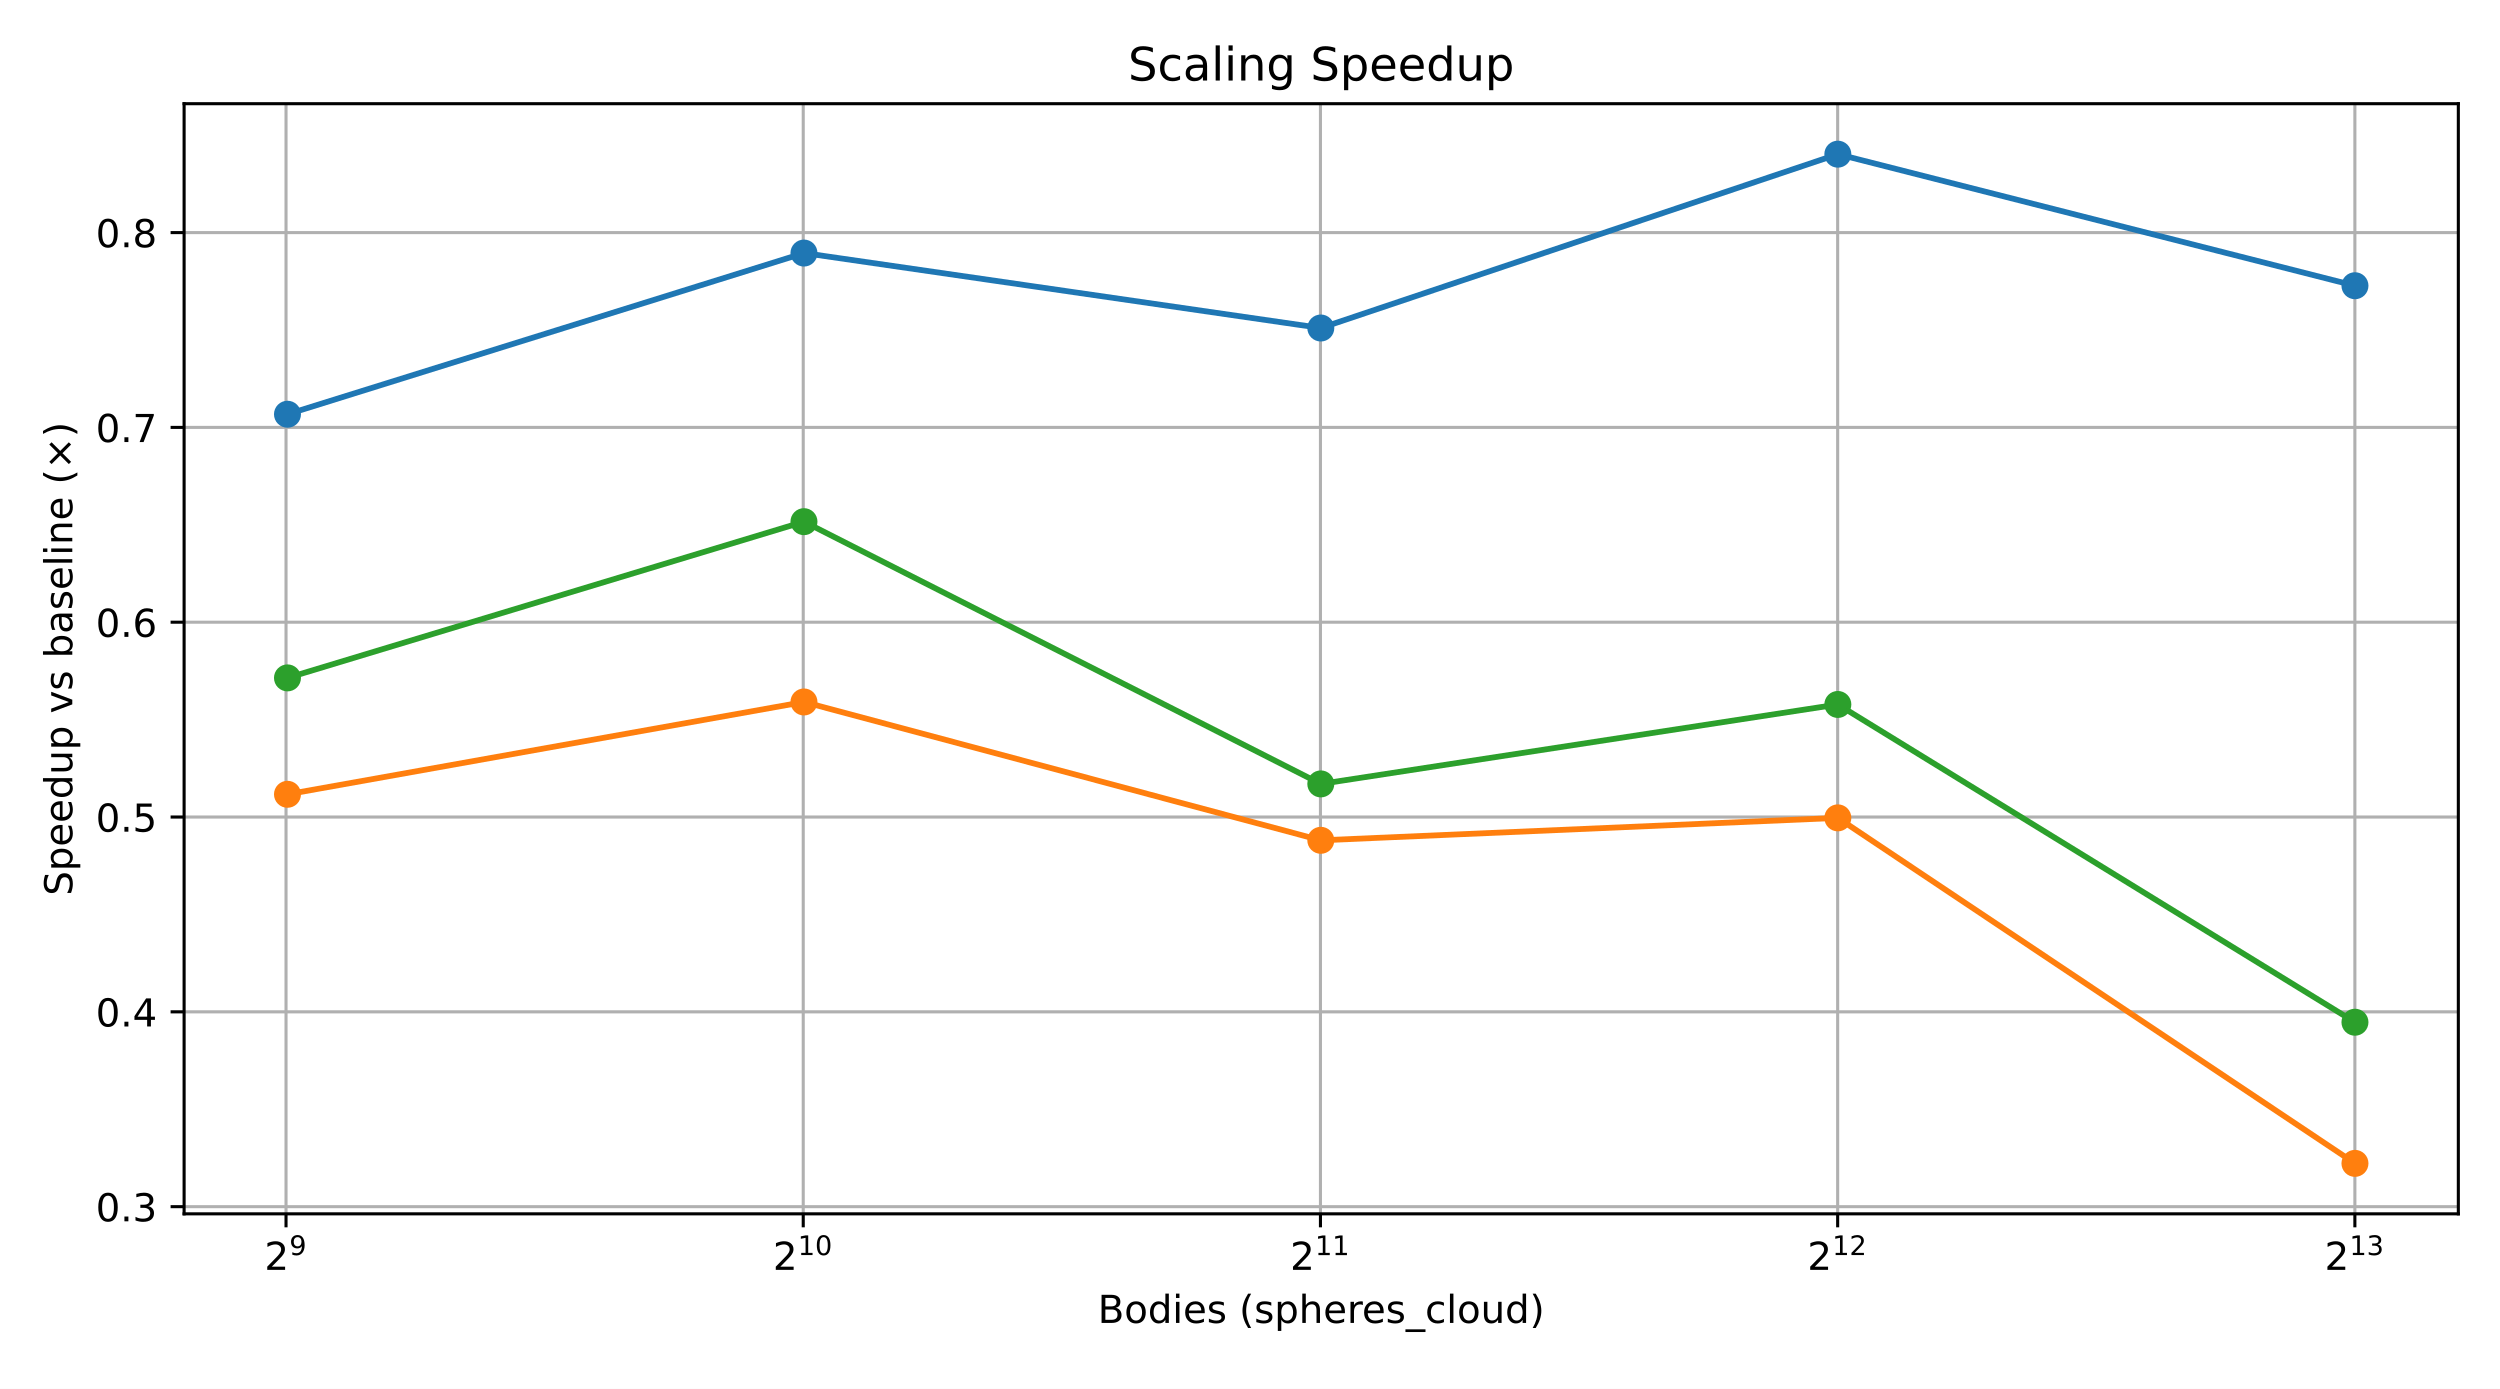
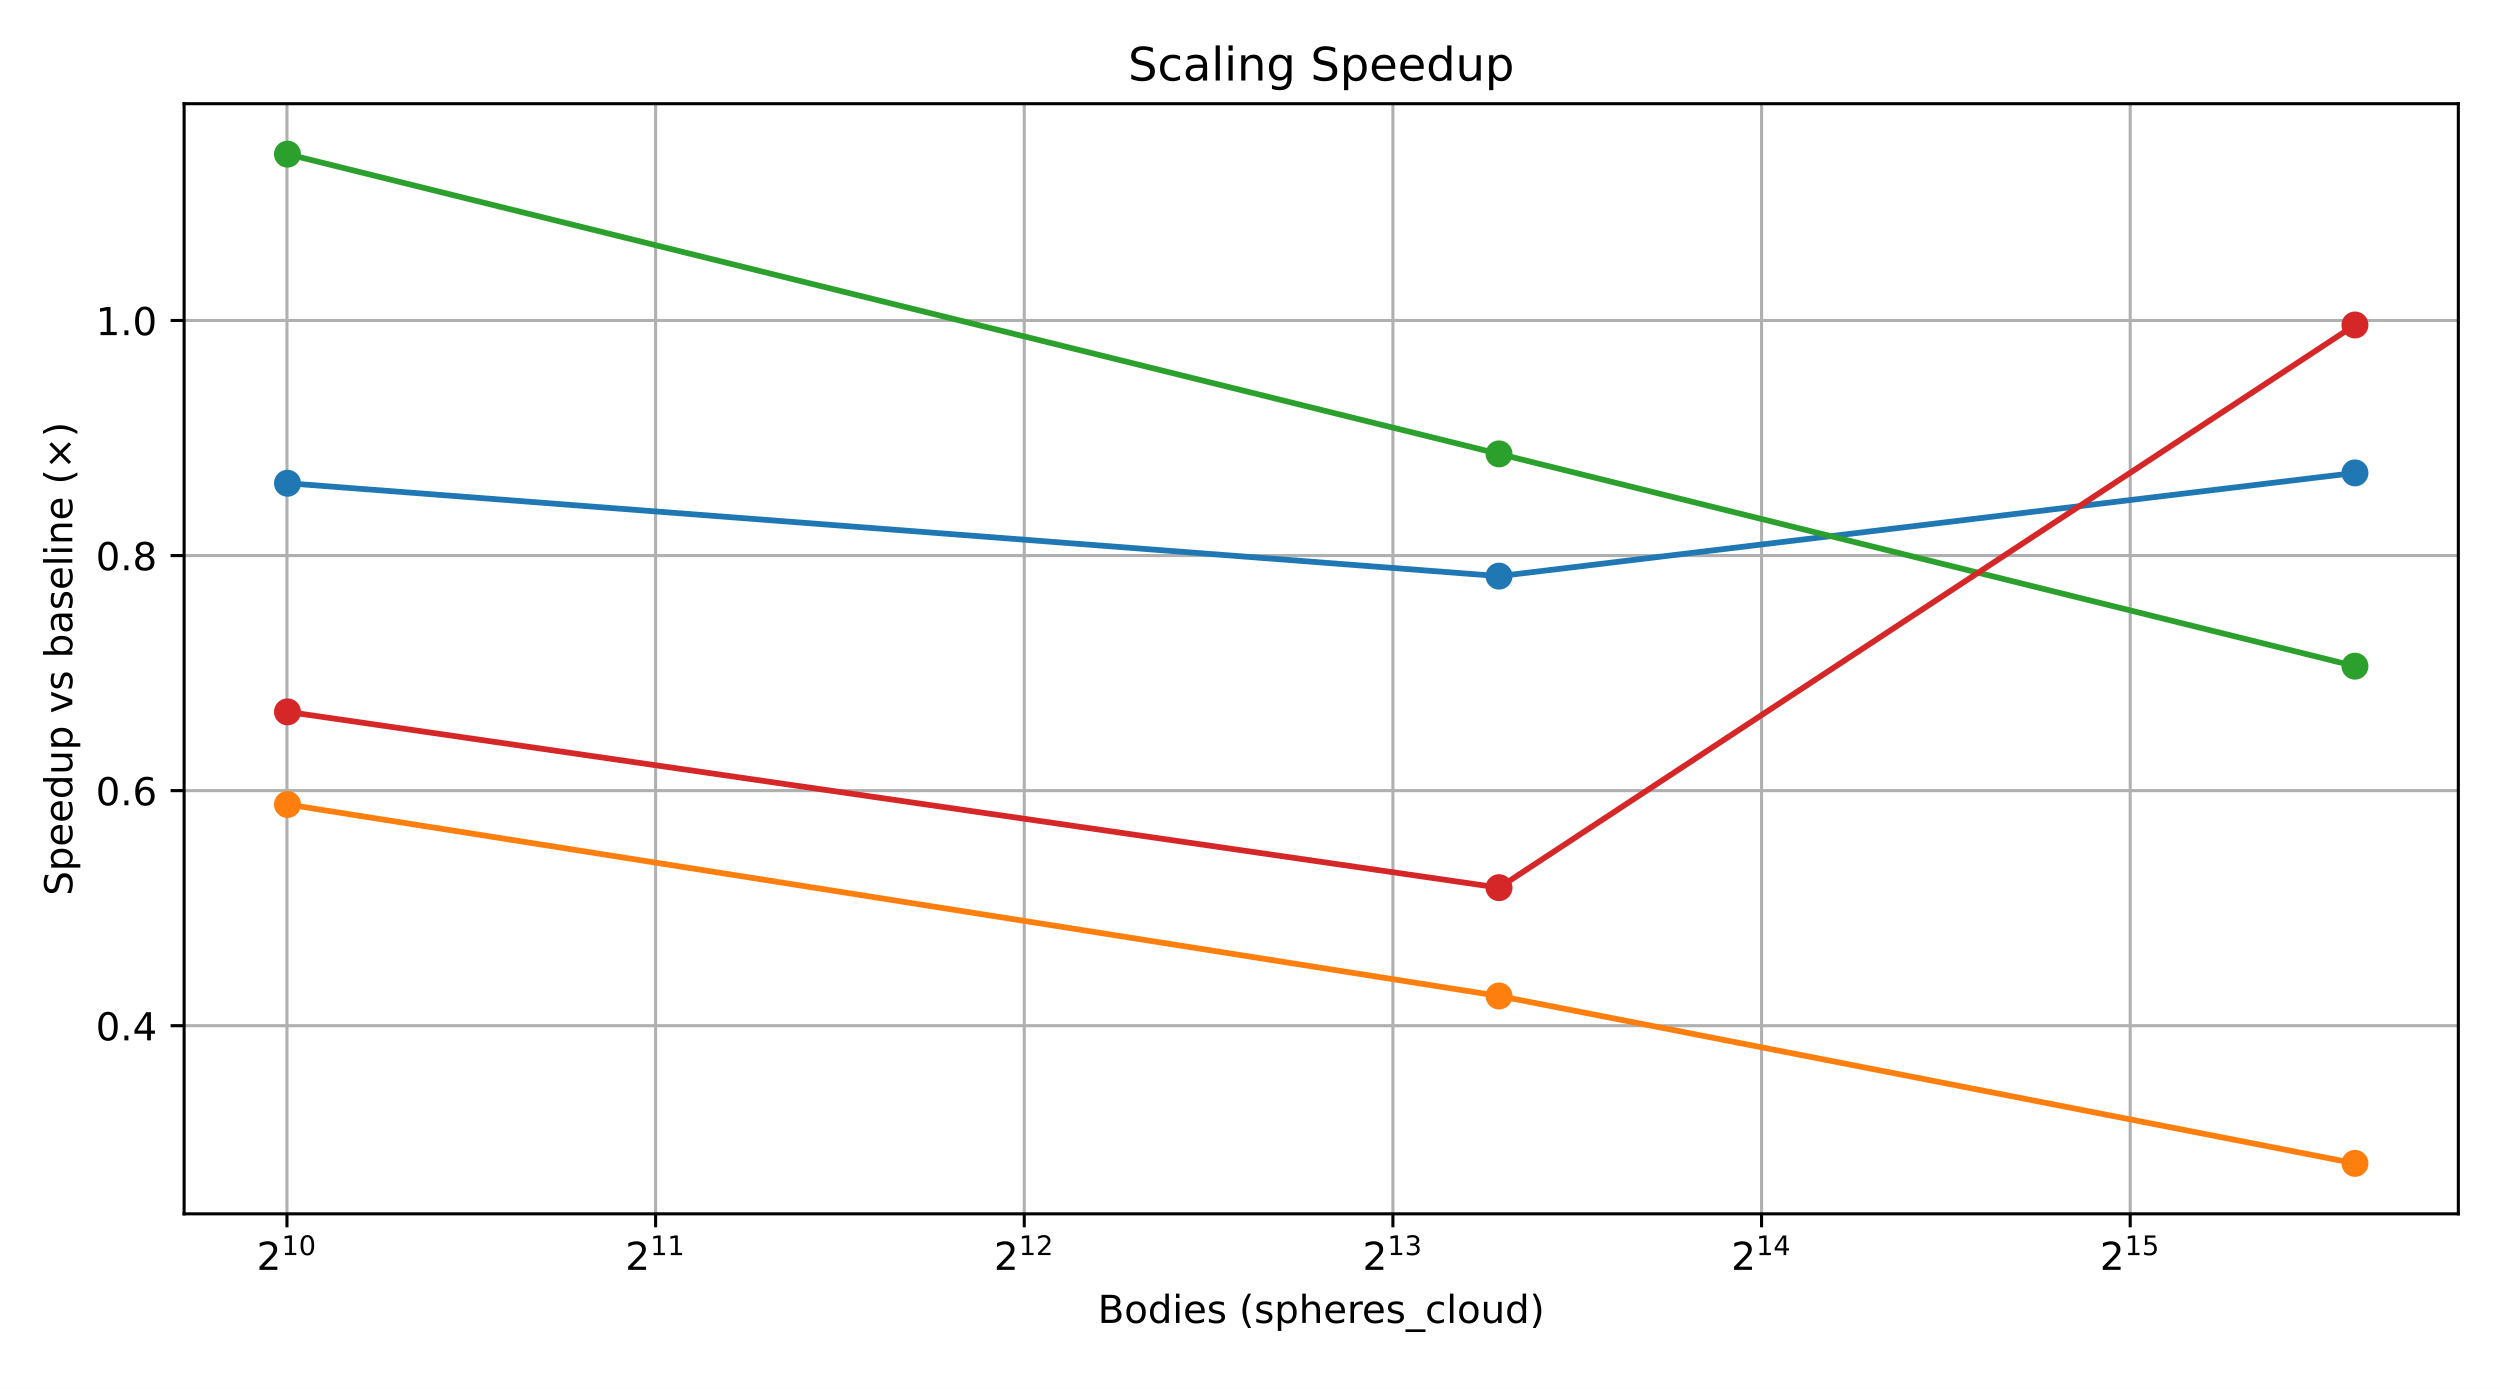
<svg xmlns="http://www.w3.org/2000/svg" xmlns:xlink="http://www.w3.org/1999/xlink" width="648pt" height="360pt" viewBox="0 0 648 360" version="1.1">
  <defs>
    <style type="text/css">*{stroke-linejoin: round; stroke-linecap: butt}</style>
  </defs>
  <g id="figure_1">
    <g id="patch_1">
      <path d="M 0 360  L 648 360  L 648 0  L 0 0  z " style="fill: #ffffff" />
    </g>
    <g id="axes_1">
      <g id="patch_2">
        <path d="M 47.72 314.627  L 637.2 314.627  L 637.2 26.88  L 47.72 26.88  z " style="fill: #ffffff" />
      </g>
      <g id="matplotlib.axis_1">
        <g id="xtick_1">
          <g id="line2d_1">
-             <path d="M 74.137 314.627  L 74.137 26.88  " clip-path="url(#p494b2b662e)" style="fill: none; stroke: #b0b0b0; stroke-width: 0.8; stroke-linecap: square" />
+             <path d="M 74.38 314.627  L 74.38 26.88  " clip-path="url(#p26c4238d8c)" style="fill: none; stroke: #b0b0b0; stroke-width: 0.8; stroke-linecap: square" />
          </g>
          <g id="line2d_2">
            <defs>
-               <path id="m5acc8b5cba" d="M 0 0  L 0 3.5  " style="stroke: #000000; stroke-width: 0.8" />
+               <path id="mf3ae78ab92" d="M 0 0  L 0 3.5  " style="stroke: #000000; stroke-width: 0.8" />
            </defs>
            <g>
-               <use xlink:href="#m5acc8b5cba" x="74.137" y="314.627" style="stroke: #000000; stroke-width: 0.8" />
+               <use xlink:href="#mf3ae78ab92" x="74.38" y="314.627" style="stroke: #000000; stroke-width: 0.8" />
            </g>
          </g>
          <g id="text_1">
-             <g transform="translate(68.53716 329.2252) scale(0.1 -0.1)">
+             <g transform="translate(66.52999 329.2252) scale(0.1 -0.1)">
              <defs>
                <path id="DejaVuSans-32" d="M 1228 531  L 3431 531  L 3431 0  L 469 0  L 469 531  Q 828 903 1448 1529  Q 2069 2156 2228 2338  Q 2531 2678 2651 2914  Q 2772 3150 2772 3378  Q 2772 3750 2511 3984  Q 2250 4219 1831 4219  Q 1534 4219 1204 4116  Q 875 4013 500 3803  L 500 4441  Q 881 4594 1212 4672  Q 1544 4750 1819 4750  Q 2544 4750 2975 4387  Q 3406 4025 3406 3419  Q 3406 3131 3298 2873  Q 3191 2616 2906 2266  Q 2828 2175 2409 1742  Q 1991 1309 1228 531  z " transform="scale(0.015625)" />
-                 <path id="DejaVuSans-39" d="M 703 97  L 703 672  Q 941 559 1184 500  Q 1428 441 1663 441  Q 2288 441 2617 861  Q 2947 1281 2994 2138  Q 2813 1869 2534 1725  Q 2256 1581 1919 1581  Q 1219 1581 811 2004  Q 403 2428 403 3163  Q 403 3881 828 4315  Q 1253 4750 1959 4750  Q 2769 4750 3195 4129  Q 3622 3509 3622 2328  Q 3622 1225 3098 567  Q 2575 -91 1691 -91  Q 1453 -91 1209 -44  Q 966 3 703 97  z M 1959 2075  Q 2384 2075 2632 2365  Q 2881 2656 2881 3163  Q 2881 3666 2632 3958  Q 2384 4250 1959 4250  Q 1534 4250 1286 3958  Q 1038 3666 1038 3163  Q 1038 2656 1286 2365  Q 1534 2075 1959 2075  z " transform="scale(0.015625)" />
-               </defs>
-               <use xlink:href="#DejaVuSans-32" transform="translate(0 0.765625)" />
-               <use xlink:href="#DejaVuSans-39" transform="translate(64.58008 39.04688) scale(0.7)" />
-             </g>
-           </g>
-         </g>
-         <g id="xtick_2">
-           <g id="line2d_3">
-             <path d="M 208.198 314.627  L 208.198 26.88  " clip-path="url(#p494b2b662e)" style="fill: none; stroke: #b0b0b0; stroke-width: 0.8; stroke-linecap: square" />
-           </g>
-           <g id="line2d_4">
-             <g>
-               <use xlink:href="#m5acc8b5cba" x="208.198" y="314.627" style="stroke: #000000; stroke-width: 0.8" />
-             </g>
-           </g>
-           <g id="text_2">
-             <g transform="translate(200.3483 329.2252) scale(0.1 -0.1)">
-               <defs>
                <path id="DejaVuSans-31" d="M 794 531  L 1825 531  L 1825 4091  L 703 3866  L 703 4441  L 1819 4666  L 2450 4666  L 2450 531  L 3481 531  L 3481 0  L 794 0  L 794 531  z " transform="scale(0.015625)" />
                <path id="DejaVuSans-30" d="M 2034 4250  Q 1547 4250 1301 3770  Q 1056 3291 1056 2328  Q 1056 1369 1301 889  Q 1547 409 2034 409  Q 2525 409 2770 889  Q 3016 1369 3016 2328  Q 3016 3291 2770 3770  Q 2525 4250 2034 4250  z M 2034 4750  Q 2819 4750 3233 4129  Q 3647 3509 3647 2328  Q 3647 1150 3233 529  Q 2819 -91 2034 -91  Q 1250 -91 836 529  Q 422 1150 422 2328  Q 422 3509 836 4129  Q 1250 4750 2034 4750  z " transform="scale(0.015625)" />
              </defs>
              <use xlink:href="#DejaVuSans-32" transform="translate(0 0.765625)" />
              <use xlink:href="#DejaVuSans-31" transform="translate(64.58008 39.04688) scale(0.7)" />
              <use xlink:href="#DejaVuSans-30" transform="translate(109.1162 39.04688) scale(0.7)" />
            </g>
          </g>
        </g>
-         <g id="xtick_3">
-           <g id="line2d_5">
-             <path d="M 342.26 314.627  L 342.26 26.88  " clip-path="url(#p494b2b662e)" style="fill: none; stroke: #b0b0b0; stroke-width: 0.8; stroke-linecap: square" />
-           </g>
-           <g id="line2d_6">
-             <g>
-               <use xlink:href="#m5acc8b5cba" x="342.26" y="314.627" style="stroke: #000000; stroke-width: 0.8" />
-             </g>
-           </g>
-           <g id="text_3">
-             <g transform="translate(334.4095 329.2252) scale(0.1 -0.1)">
+         <g id="xtick_2">
+           <g id="line2d_3">
+             <path d="M 169.934 314.627  L 169.934 26.88  " clip-path="url(#p26c4238d8c)" style="fill: none; stroke: #b0b0b0; stroke-width: 0.8; stroke-linecap: square" />
+           </g>
+           <g id="line2d_4">
+             <g>
+               <use xlink:href="#mf3ae78ab92" x="169.934" y="314.627" style="stroke: #000000; stroke-width: 0.8" />
+             </g>
+           </g>
+           <g id="text_2">
+             <g transform="translate(162.0838 329.2252) scale(0.1 -0.1)">
              <use xlink:href="#DejaVuSans-32" transform="translate(0 0.684375)" />
              <use xlink:href="#DejaVuSans-31" transform="translate(64.58008 38.96563) scale(0.7)" />
              <use xlink:href="#DejaVuSans-31" transform="translate(109.1162 38.96563) scale(0.7)" />
            </g>
          </g>
        </g>
-         <g id="xtick_4">
-           <g id="line2d_7">
-             <path d="M 476.321 314.627  L 476.321 26.88  " clip-path="url(#p494b2b662e)" style="fill: none; stroke: #b0b0b0; stroke-width: 0.8; stroke-linecap: square" />
-           </g>
-           <g id="line2d_8">
-             <g>
-               <use xlink:href="#m5acc8b5cba" x="476.321" y="314.627" style="stroke: #000000; stroke-width: 0.8" />
-             </g>
-           </g>
-           <g id="text_4">
-             <g transform="translate(468.4707 329.2252) scale(0.1 -0.1)">
+         <g id="xtick_3">
+           <g id="line2d_5">
+             <path d="M 265.488 314.627  L 265.488 26.88  " clip-path="url(#p26c4238d8c)" style="fill: none; stroke: #b0b0b0; stroke-width: 0.8; stroke-linecap: square" />
+           </g>
+           <g id="line2d_6">
+             <g>
+               <use xlink:href="#mf3ae78ab92" x="265.488" y="314.627" style="stroke: #000000; stroke-width: 0.8" />
+             </g>
+           </g>
+           <g id="text_3">
+             <g transform="translate(257.6377 329.2252) scale(0.1 -0.1)">
              <use xlink:href="#DejaVuSans-32" transform="translate(0 0.765625)" />
              <use xlink:href="#DejaVuSans-31" transform="translate(64.58008 39.04688) scale(0.7)" />
              <use xlink:href="#DejaVuSans-32" transform="translate(109.1162 39.04688) scale(0.7)" />
            </g>
          </g>
        </g>
-         <g id="xtick_5">
-           <g id="line2d_9">
-             <path d="M 610.382 314.627  L 610.382 26.88  " clip-path="url(#p494b2b662e)" style="fill: none; stroke: #b0b0b0; stroke-width: 0.8; stroke-linecap: square" />
-           </g>
-           <g id="line2d_10">
-             <g>
-               <use xlink:href="#m5acc8b5cba" x="610.382" y="314.627" style="stroke: #000000; stroke-width: 0.8" />
-             </g>
-           </g>
-           <g id="text_5">
-             <g transform="translate(602.5318 329.2252) scale(0.1 -0.1)">
+         <g id="xtick_4">
+           <g id="line2d_7">
+             <path d="M 361.042 314.627  L 361.042 26.88  " clip-path="url(#p26c4238d8c)" style="fill: none; stroke: #b0b0b0; stroke-width: 0.8; stroke-linecap: square" />
+           </g>
+           <g id="line2d_8">
+             <g>
+               <use xlink:href="#mf3ae78ab92" x="361.042" y="314.627" style="stroke: #000000; stroke-width: 0.8" />
+             </g>
+           </g>
+           <g id="text_4">
+             <g transform="translate(353.1915 329.2252) scale(0.1 -0.1)">
              <defs>
                <path id="DejaVuSans-33" d="M 2597 2516  Q 3050 2419 3304 2112  Q 3559 1806 3559 1356  Q 3559 666 3084 287  Q 2609 -91 1734 -91  Q 1441 -91 1130 -33  Q 819 25 488 141  L 488 750  Q 750 597 1062 519  Q 1375 441 1716 441  Q 2309 441 2620 675  Q 2931 909 2931 1356  Q 2931 1769 2642 2001  Q 2353 2234 1838 2234  L 1294 2234  L 1294 2753  L 1863 2753  Q 2328 2753 2575 2939  Q 2822 3125 2822 3475  Q 2822 3834 2567 4026  Q 2313 4219 1838 4219  Q 1578 4219 1281 4162  Q 984 4106 628 3988  L 628 4550  Q 988 4650 1302 4700  Q 1616 4750 1894 4750  Q 2613 4750 3031 4423  Q 3450 4097 3450 3541  Q 3450 3153 3228 2886  Q 3006 2619 2597 2516  z " transform="scale(0.015625)" />
              </defs>
              <use xlink:href="#DejaVuSans-32" transform="translate(0 0.765625)" />
              <use xlink:href="#DejaVuSans-31" transform="translate(64.58008 39.04688) scale(0.7)" />
              <use xlink:href="#DejaVuSans-33" transform="translate(109.1162 39.04688) scale(0.7)" />
            </g>
          </g>
        </g>
-         <g id="text_6">
+         <g id="xtick_5">
+           <g id="line2d_9">
+             <path d="M 456.595 314.627  L 456.595 26.88  " clip-path="url(#p26c4238d8c)" style="fill: none; stroke: #b0b0b0; stroke-width: 0.8; stroke-linecap: square" />
+           </g>
+           <g id="line2d_10">
+             <g>
+               <use xlink:href="#mf3ae78ab92" x="456.595" y="314.627" style="stroke: #000000; stroke-width: 0.8" />
+             </g>
+           </g>
+           <g id="text_5">
+             <g transform="translate(448.7454 329.2252) scale(0.1 -0.1)">
+               <defs>
+                 <path id="DejaVuSans-34" d="M 2419 4116  L 825 1625  L 2419 1625  L 2419 4116  z M 2253 4666  L 3047 4666  L 3047 1625  L 3713 1625  L 3713 1100  L 3047 1100  L 3047 0  L 2419 0  L 2419 1100  L 313 1100  L 313 1709  L 2253 4666  z " transform="scale(0.015625)" />
+               </defs>
+               <use xlink:href="#DejaVuSans-32" transform="translate(0 0.684375)" />
+               <use xlink:href="#DejaVuSans-31" transform="translate(64.58008 38.96563) scale(0.7)" />
+               <use xlink:href="#DejaVuSans-34" transform="translate(109.1162 38.96563) scale(0.7)" />
+             </g>
+           </g>
+         </g>
+         <g id="xtick_6">
+           <g id="line2d_11">
+             <path d="M 552.149 314.627  L 552.149 26.88  " clip-path="url(#p26c4238d8c)" style="fill: none; stroke: #b0b0b0; stroke-width: 0.8; stroke-linecap: square" />
+           </g>
+           <g id="line2d_12">
+             <g>
+               <use xlink:href="#mf3ae78ab92" x="552.149" y="314.627" style="stroke: #000000; stroke-width: 0.8" />
+             </g>
+           </g>
+           <g id="text_6">
+             <g transform="translate(544.2992 329.2252) scale(0.1 -0.1)">
+               <defs>
+                 <path id="DejaVuSans-35" d="M 691 4666  L 3169 4666  L 3169 4134  L 1269 4134  L 1269 2991  Q 1406 3038 1543 3061  Q 1681 3084 1819 3084  Q 2600 3084 3056 2656  Q 3513 2228 3513 1497  Q 3513 744 3044 326  Q 2575 -91 1722 -91  Q 1428 -91 1123 -41  Q 819 9 494 109  L 494 744  Q 775 591 1075 516  Q 1375 441 1709 441  Q 2250 441 2565 725  Q 2881 1009 2881 1497  Q 2881 1984 2565 2268  Q 2250 2553 1709 2553  Q 1456 2553 1204 2497  Q 953 2441 691 2322  L 691 4666  z " transform="scale(0.015625)" />
+               </defs>
+               <use xlink:href="#DejaVuSans-32" transform="translate(0 0.684375)" />
+               <use xlink:href="#DejaVuSans-31" transform="translate(64.58008 38.96563) scale(0.7)" />
+               <use xlink:href="#DejaVuSans-35" transform="translate(109.1162 38.96563) scale(0.7)" />
+             </g>
+           </g>
+         </g>
+         <g id="text_7">
          <g transform="translate(284.5459 342.9033) scale(0.1 -0.1)">
            <defs>
              <path id="DejaVuSans-42" d="M 1259 2228  L 1259 519  L 2272 519  Q 2781 519 3026 730  Q 3272 941 3272 1375  Q 3272 1813 3026 2020  Q 2781 2228 2272 2228  L 1259 2228  z M 1259 4147  L 1259 2741  L 2194 2741  Q 2656 2741 2882 2914  Q 3109 3088 3109 3444  Q 3109 3797 2882 3972  Q 2656 4147 2194 4147  L 1259 4147  z M 628 4666  L 2241 4666  Q 2963 4666 3353 4366  Q 3744 4066 3744 3513  Q 3744 3084 3544 2831  Q 3344 2578 2956 2516  Q 3422 2416 3680 2098  Q 3938 1781 3938 1306  Q 3938 681 3513 340  Q 3088 0 2303 0  L 628 0  L 628 4666  z " transform="scale(0.015625)" />
              <path id="DejaVuSans-6f" d="M 1959 3097  Q 1497 3097 1228 2736  Q 959 2375 959 1747  Q 959 1119 1226 758  Q 1494 397 1959 397  Q 2419 397 2687 759  Q 2956 1122 2956 1747  Q 2956 2369 2687 2733  Q 2419 3097 1959 3097  z M 1959 3584  Q 2709 3584 3137 3096  Q 3566 2609 3566 1747  Q 3566 888 3137 398  Q 2709 -91 1959 -91  Q 1206 -91 779 398  Q 353 888 353 1747  Q 353 2609 779 3096  Q 1206 3584 1959 3584  z " transform="scale(0.015625)" />
              <path id="DejaVuSans-64" d="M 2906 2969  L 2906 4863  L 3481 4863  L 3481 0  L 2906 0  L 2906 525  Q 2725 213 2448 61  Q 2172 -91 1784 -91  Q 1150 -91 751 415  Q 353 922 353 1747  Q 353 2572 751 3078  Q 1150 3584 1784 3584  Q 2172 3584 2448 3432  Q 2725 3281 2906 2969  z M 947 1747  Q 947 1113 1208 752  Q 1469 391 1925 391  Q 2381 391 2643 752  Q 2906 1113 2906 1747  Q 2906 2381 2643 2742  Q 2381 3103 1925 3103  Q 1469 3103 1208 2742  Q 947 2381 947 1747  z " transform="scale(0.015625)" />
              <path id="DejaVuSans-69" d="M 603 3500  L 1178 3500  L 1178 0  L 603 0  L 603 3500  z M 603 4863  L 1178 4863  L 1178 4134  L 603 4134  L 603 4863  z " transform="scale(0.015625)" />
              <path id="DejaVuSans-65" d="M 3597 1894  L 3597 1613  L 953 1613  Q 991 1019 1311 708  Q 1631 397 2203 397  Q 2534 397 2845 478  Q 3156 559 3463 722  L 3463 178  Q 3153 47 2828 -22  Q 2503 -91 2169 -91  Q 1331 -91 842 396  Q 353 884 353 1716  Q 353 2575 817 3079  Q 1281 3584 2069 3584  Q 2775 3584 3186 3129  Q 3597 2675 3597 1894  z M 3022 2063  Q 3016 2534 2758 2815  Q 2500 3097 2075 3097  Q 1594 3097 1305 2825  Q 1016 2553 972 2059  L 3022 2063  z " transform="scale(0.015625)" />
              <path id="DejaVuSans-73" d="M 2834 3397  L 2834 2853  Q 2591 2978 2328 3040  Q 2066 3103 1784 3103  Q 1356 3103 1142 2972  Q 928 2841 928 2578  Q 928 2378 1081 2264  Q 1234 2150 1697 2047  L 1894 2003  Q 2506 1872 2764 1633  Q 3022 1394 3022 966  Q 3022 478 2636 193  Q 2250 -91 1575 -91  Q 1294 -91 989 -36  Q 684 19 347 128  L 347 722  Q 666 556 975 473  Q 1284 391 1588 391  Q 1994 391 2212 530  Q 2431 669 2431 922  Q 2431 1156 2273 1281  Q 2116 1406 1581 1522  L 1381 1569  Q 847 1681 609 1914  Q 372 2147 372 2553  Q 372 3047 722 3315  Q 1072 3584 1716 3584  Q 2034 3584 2315 3537  Q 2597 3491 2834 3397  z " transform="scale(0.015625)" />
              <path id="DejaVuSans-20" transform="scale(0.015625)" />
              <path id="DejaVuSans-28" d="M 1984 4856  Q 1566 4138 1362 3434  Q 1159 2731 1159 2009  Q 1159 1288 1364 580  Q 1569 -128 1984 -844  L 1484 -844  Q 1016 -109 783 600  Q 550 1309 550 2009  Q 550 2706 781 3412  Q 1013 4119 1484 4856  L 1984 4856  z " transform="scale(0.015625)" />
              <path id="DejaVuSans-70" d="M 1159 525  L 1159 -1331  L 581 -1331  L 581 3500  L 1159 3500  L 1159 2969  Q 1341 3281 1617 3432  Q 1894 3584 2278 3584  Q 2916 3584 3314 3078  Q 3713 2572 3713 1747  Q 3713 922 3314 415  Q 2916 -91 2278 -91  Q 1894 -91 1617 61  Q 1341 213 1159 525  z M 3116 1747  Q 3116 2381 2855 2742  Q 2594 3103 2138 3103  Q 1681 3103 1420 2742  Q 1159 2381 1159 1747  Q 1159 1113 1420 752  Q 1681 391 2138 391  Q 2594 391 2855 752  Q 3116 1113 3116 1747  z " transform="scale(0.015625)" />
              <path id="DejaVuSans-68" d="M 3513 2113  L 3513 0  L 2938 0  L 2938 2094  Q 2938 2591 2744 2837  Q 2550 3084 2163 3084  Q 1697 3084 1428 2787  Q 1159 2491 1159 1978  L 1159 0  L 581 0  L 581 4863  L 1159 4863  L 1159 2956  Q 1366 3272 1645 3428  Q 1925 3584 2291 3584  Q 2894 3584 3203 3211  Q 3513 2838 3513 2113  z " transform="scale(0.015625)" />
              <path id="DejaVuSans-72" d="M 2631 2963  Q 2534 3019 2420 3045  Q 2306 3072 2169 3072  Q 1681 3072 1420 2755  Q 1159 2438 1159 1844  L 1159 0  L 581 0  L 581 3500  L 1159 3500  L 1159 2956  Q 1341 3275 1631 3429  Q 1922 3584 2338 3584  Q 2397 3584 2469 3576  Q 2541 3569 2628 3553  L 2631 2963  z " transform="scale(0.015625)" />
              <path id="DejaVuSans-5f" d="M 3263 -1063  L 3263 -1509  L -63 -1509  L -63 -1063  L 3263 -1063  z " transform="scale(0.015625)" />
              <path id="DejaVuSans-63" d="M 3122 3366  L 3122 2828  Q 2878 2963 2633 3030  Q 2388 3097 2138 3097  Q 1578 3097 1268 2742  Q 959 2388 959 1747  Q 959 1106 1268 751  Q 1578 397 2138 397  Q 2388 397 2633 464  Q 2878 531 3122 666  L 3122 134  Q 2881 22 2623 -34  Q 2366 -91 2075 -91  Q 1284 -91 818 406  Q 353 903 353 1747  Q 353 2603 823 3093  Q 1294 3584 2113 3584  Q 2378 3584 2631 3529  Q 2884 3475 3122 3366  z " transform="scale(0.015625)" />
              <path id="DejaVuSans-6c" d="M 603 4863  L 1178 4863  L 1178 0  L 603 0  L 603 4863  z " transform="scale(0.015625)" />
              <path id="DejaVuSans-75" d="M 544 1381  L 544 3500  L 1119 3500  L 1119 1403  Q 1119 906 1312 657  Q 1506 409 1894 409  Q 2359 409 2629 706  Q 2900 1003 2900 1516  L 2900 3500  L 3475 3500  L 3475 0  L 2900 0  L 2900 538  Q 2691 219 2414 64  Q 2138 -91 1772 -91  Q 1169 -91 856 284  Q 544 659 544 1381  z M 1991 3584  L 1991 3584  z " transform="scale(0.015625)" />
              <path id="DejaVuSans-29" d="M 513 4856  L 1013 4856  Q 1481 4119 1714 3412  Q 1947 2706 1947 2009  Q 1947 1309 1714 600  Q 1481 -109 1013 -844  L 513 -844  Q 928 -128 1133 580  Q 1338 1288 1338 2009  Q 1338 2731 1133 3434  Q 928 4138 513 4856  z " transform="scale(0.015625)" />
            </defs>
            <use xlink:href="#DejaVuSans-42" />
            <use xlink:href="#DejaVuSans-6f" transform="translate(68.60352 0)" />
            <use xlink:href="#DejaVuSans-64" transform="translate(129.7852 0)" />
            <use xlink:href="#DejaVuSans-69" transform="translate(193.2617 0)" />
            <use xlink:href="#DejaVuSans-65" transform="translate(221.0449 0)" />
            <use xlink:href="#DejaVuSans-73" transform="translate(282.5684 0)" />
            <use xlink:href="#DejaVuSans-20" transform="translate(334.668 0)" />
            <use xlink:href="#DejaVuSans-28" transform="translate(366.4551 0)" />
            <use xlink:href="#DejaVuSans-73" transform="translate(405.4688 0)" />
            <use xlink:href="#DejaVuSans-70" transform="translate(457.5684 0)" />
            <use xlink:href="#DejaVuSans-68" transform="translate(521.0449 0)" />
            <use xlink:href="#DejaVuSans-65" transform="translate(584.4238 0)" />
            <use xlink:href="#DejaVuSans-72" transform="translate(645.9473 0)" />
            <use xlink:href="#DejaVuSans-65" transform="translate(684.8105 0)" />
            <use xlink:href="#DejaVuSans-73" transform="translate(746.334 0)" />
            <use xlink:href="#DejaVuSans-5f" transform="translate(798.4336 0)" />
            <use xlink:href="#DejaVuSans-63" transform="translate(848.4336 0)" />
            <use xlink:href="#DejaVuSans-6c" transform="translate(903.4141 0)" />
            <use xlink:href="#DejaVuSans-6f" transform="translate(931.1973 0)" />
            <use xlink:href="#DejaVuSans-75" transform="translate(992.3789 0)" />
            <use xlink:href="#DejaVuSans-64" transform="translate(1055.758 0)" />
            <use xlink:href="#DejaVuSans-29" transform="translate(1119.234 0)" />
          </g>
        </g>
      </g>
      <g id="matplotlib.axis_2">
        <g id="ytick_1">
-           <g id="line2d_11">
-             <path d="M 47.72 312.765  L 637.2 312.765  " clip-path="url(#p494b2b662e)" style="fill: none; stroke: #b0b0b0; stroke-width: 0.8; stroke-linecap: square" />
-           </g>
-           <g id="line2d_12">
+           <g id="line2d_13">
+             <path d="M 47.72 265.859  L 637.2 265.859  " clip-path="url(#p26c4238d8c)" style="fill: none; stroke: #b0b0b0; stroke-width: 0.8; stroke-linecap: square" />
+           </g>
+           <g id="line2d_14">
            <defs>
-               <path id="m4879f13bc9" d="M 0 0  L -3.5 0  " style="stroke: #000000; stroke-width: 0.8" />
+               <path id="ma9468ee73e" d="M 0 0  L -3.5 0  " style="stroke: #000000; stroke-width: 0.8" />
            </defs>
            <g>
-               <use xlink:href="#m4879f13bc9" x="47.72" y="312.765" style="stroke: #000000; stroke-width: 0.8" />
-             </g>
-           </g>
-           <g id="text_7">
-             <g transform="translate(24.81687 316.564) scale(0.1 -0.1)">
+               <use xlink:href="#ma9468ee73e" x="47.72" y="265.859" style="stroke: #000000; stroke-width: 0.8" />
+             </g>
+           </g>
+           <g id="text_8">
+             <g transform="translate(24.81687 269.6582) scale(0.1 -0.1)">
              <defs>
                <path id="DejaVuSans-2e" d="M 684 794  L 1344 794  L 1344 0  L 684 0  L 684 794  z " transform="scale(0.015625)" />
-               </defs>
-               <use xlink:href="#DejaVuSans-30" />
-               <use xlink:href="#DejaVuSans-2e" transform="translate(63.62305 0)" />
-               <use xlink:href="#DejaVuSans-33" transform="translate(95.41016 0)" />
-             </g>
-           </g>
-         </g>
-         <g id="ytick_2">
-           <g id="line2d_13">
-             <path d="M 47.72 262.269  L 637.2 262.269  " clip-path="url(#p494b2b662e)" style="fill: none; stroke: #b0b0b0; stroke-width: 0.8; stroke-linecap: square" />
-           </g>
-           <g id="line2d_14">
-             <g>
-               <use xlink:href="#m4879f13bc9" x="47.72" y="262.269" style="stroke: #000000; stroke-width: 0.8" />
-             </g>
-           </g>
-           <g id="text_8">
-             <g transform="translate(24.81687 266.0679) scale(0.1 -0.1)">
-               <defs>
-                 <path id="DejaVuSans-34" d="M 2419 4116  L 825 1625  L 2419 1625  L 2419 4116  z M 2253 4666  L 3047 4666  L 3047 1625  L 3713 1625  L 3713 1100  L 3047 1100  L 3047 0  L 2419 0  L 2419 1100  L 313 1100  L 313 1709  L 2253 4666  z " transform="scale(0.015625)" />
              </defs>
              <use xlink:href="#DejaVuSans-30" />
              <use xlink:href="#DejaVuSans-2e" transform="translate(63.62305 0)" />
              <use xlink:href="#DejaVuSans-34" transform="translate(95.41016 0)" />
            </g>
          </g>
        </g>
-         <g id="ytick_3">
+         <g id="ytick_2">
          <g id="line2d_15">
-             <path d="M 47.72 211.773  L 637.2 211.773  " clip-path="url(#p494b2b662e)" style="fill: none; stroke: #b0b0b0; stroke-width: 0.8; stroke-linecap: square" />
+             <path d="M 47.72 204.93  L 637.2 204.93  " clip-path="url(#p26c4238d8c)" style="fill: none; stroke: #b0b0b0; stroke-width: 0.8; stroke-linecap: square" />
          </g>
          <g id="line2d_16">
            <g>
-               <use xlink:href="#m4879f13bc9" x="47.72" y="211.773" style="stroke: #000000; stroke-width: 0.8" />
+               <use xlink:href="#ma9468ee73e" x="47.72" y="204.93" style="stroke: #000000; stroke-width: 0.8" />
            </g>
          </g>
          <g id="text_9">
-             <g transform="translate(24.81687 215.5718) scale(0.1 -0.1)">
-               <defs>
-                 <path id="DejaVuSans-35" d="M 691 4666  L 3169 4666  L 3169 4134  L 1269 4134  L 1269 2991  Q 1406 3038 1543 3061  Q 1681 3084 1819 3084  Q 2600 3084 3056 2656  Q 3513 2228 3513 1497  Q 3513 744 3044 326  Q 2575 -91 1722 -91  Q 1428 -91 1123 -41  Q 819 9 494 109  L 494 744  Q 775 591 1075 516  Q 1375 441 1709 441  Q 2250 441 2565 725  Q 2881 1009 2881 1497  Q 2881 1984 2565 2268  Q 2250 2553 1709 2553  Q 1456 2553 1204 2497  Q 953 2441 691 2322  L 691 4666  z " transform="scale(0.015625)" />
-               </defs>
-               <use xlink:href="#DejaVuSans-30" />
-               <use xlink:href="#DejaVuSans-2e" transform="translate(63.62305 0)" />
-               <use xlink:href="#DejaVuSans-35" transform="translate(95.41016 0)" />
-             </g>
-           </g>
-         </g>
-         <g id="ytick_4">
-           <g id="line2d_17">
-             <path d="M 47.72 161.276  L 637.2 161.276  " clip-path="url(#p494b2b662e)" style="fill: none; stroke: #b0b0b0; stroke-width: 0.8; stroke-linecap: square" />
-           </g>
-           <g id="line2d_18">
-             <g>
-               <use xlink:href="#m4879f13bc9" x="47.72" y="161.276" style="stroke: #000000; stroke-width: 0.8" />
-             </g>
-           </g>
-           <g id="text_10">
-             <g transform="translate(24.81687 165.0757) scale(0.1 -0.1)">
+             <g transform="translate(24.81687 208.729) scale(0.1 -0.1)">
              <defs>
                <path id="DejaVuSans-36" d="M 2113 2584  Q 1688 2584 1439 2293  Q 1191 2003 1191 1497  Q 1191 994 1439 701  Q 1688 409 2113 409  Q 2538 409 2786 701  Q 3034 994 3034 1497  Q 3034 2003 2786 2293  Q 2538 2584 2113 2584  z M 3366 4563  L 3366 3988  Q 3128 4100 2886 4159  Q 2644 4219 2406 4219  Q 1781 4219 1451 3797  Q 1122 3375 1075 2522  Q 1259 2794 1537 2939  Q 1816 3084 2150 3084  Q 2853 3084 3261 2657  Q 3669 2231 3669 1497  Q 3669 778 3244 343  Q 2819 -91 2113 -91  Q 1303 -91 875 529  Q 447 1150 447 2328  Q 447 3434 972 4092  Q 1497 4750 2381 4750  Q 2619 4750 2861 4703  Q 3103 4656 3366 4563  z " transform="scale(0.015625)" />
              </defs>
              <use xlink:href="#DejaVuSans-30" />
              <use xlink:href="#DejaVuSans-2e" transform="translate(63.62305 0)" />
              <use xlink:href="#DejaVuSans-36" transform="translate(95.41016 0)" />
            </g>
          </g>
        </g>
-         <g id="ytick_5">
-           <g id="line2d_19">
-             <path d="M 47.72 110.78  L 637.2 110.78  " clip-path="url(#p494b2b662e)" style="fill: none; stroke: #b0b0b0; stroke-width: 0.8; stroke-linecap: square" />
-           </g>
-           <g id="line2d_20">
-             <g>
-               <use xlink:href="#m4879f13bc9" x="47.72" y="110.78" style="stroke: #000000; stroke-width: 0.8" />
-             </g>
-           </g>
-           <g id="text_11">
-             <g transform="translate(24.81687 114.5796) scale(0.1 -0.1)">
-               <defs>
-                 <path id="DejaVuSans-37" d="M 525 4666  L 3525 4666  L 3525 4397  L 1831 0  L 1172 0  L 2766 4134  L 525 4134  L 525 4666  z " transform="scale(0.015625)" />
-               </defs>
-               <use xlink:href="#DejaVuSans-30" />
-               <use xlink:href="#DejaVuSans-2e" transform="translate(63.62305 0)" />
-               <use xlink:href="#DejaVuSans-37" transform="translate(95.41016 0)" />
-             </g>
-           </g>
-         </g>
-         <g id="ytick_6">
-           <g id="line2d_21">
-             <path d="M 47.72 60.284  L 637.2 60.284  " clip-path="url(#p494b2b662e)" style="fill: none; stroke: #b0b0b0; stroke-width: 0.8; stroke-linecap: square" />
-           </g>
-           <g id="line2d_22">
-             <g>
-               <use xlink:href="#m4879f13bc9" x="47.72" y="60.284" style="stroke: #000000; stroke-width: 0.8" />
-             </g>
-           </g>
-           <g id="text_12">
-             <g transform="translate(24.81687 64.08347) scale(0.1 -0.1)">
+         <g id="ytick_3">
+           <g id="line2d_17">
+             <path d="M 47.72 144.001  L 637.2 144.001  " clip-path="url(#p26c4238d8c)" style="fill: none; stroke: #b0b0b0; stroke-width: 0.8; stroke-linecap: square" />
+           </g>
+           <g id="line2d_18">
+             <g>
+               <use xlink:href="#ma9468ee73e" x="47.72" y="144.001" style="stroke: #000000; stroke-width: 0.8" />
+             </g>
+           </g>
+           <g id="text_10">
+             <g transform="translate(24.81687 147.7998) scale(0.1 -0.1)">
              <defs>
                <path id="DejaVuSans-38" d="M 2034 2216  Q 1584 2216 1326 1975  Q 1069 1734 1069 1313  Q 1069 891 1326 650  Q 1584 409 2034 409  Q 2484 409 2743 651  Q 3003 894 3003 1313  Q 3003 1734 2745 1975  Q 2488 2216 2034 2216  z M 1403 2484  Q 997 2584 770 2862  Q 544 3141 544 3541  Q 544 4100 942 4425  Q 1341 4750 2034 4750  Q 2731 4750 3128 4425  Q 3525 4100 3525 3541  Q 3525 3141 3298 2862  Q 3072 2584 2669 2484  Q 3125 2378 3379 2068  Q 3634 1759 3634 1313  Q 3634 634 3220 271  Q 2806 -91 2034 -91  Q 1263 -91 848 271  Q 434 634 434 1313  Q 434 1759 690 2068  Q 947 2378 1403 2484  z M 1172 3481  Q 1172 3119 1398 2916  Q 1625 2713 2034 2713  Q 2441 2713 2670 2916  Q 2900 3119 2900 3481  Q 2900 3844 2670 4047  Q 2441 4250 2034 4250  Q 1625 4250 1398 4047  Q 1172 3844 1172 3481  z " transform="scale(0.015625)" />
              </defs>
              <use xlink:href="#DejaVuSans-30" />
              <use xlink:href="#DejaVuSans-2e" transform="translate(63.62305 0)" />
              <use xlink:href="#DejaVuSans-38" transform="translate(95.41016 0)" />
            </g>
          </g>
        </g>
-         <g id="text_13">
+         <g id="ytick_4">
+           <g id="line2d_19">
+             <path d="M 47.72 83.071  L 637.2 83.071  " clip-path="url(#p26c4238d8c)" style="fill: none; stroke: #b0b0b0; stroke-width: 0.8; stroke-linecap: square" />
+           </g>
+           <g id="line2d_20">
+             <g>
+               <use xlink:href="#ma9468ee73e" x="47.72" y="83.071" style="stroke: #000000; stroke-width: 0.8" />
+             </g>
+           </g>
+           <g id="text_11">
+             <g transform="translate(24.81687 86.87067) scale(0.1 -0.1)">
+               <use xlink:href="#DejaVuSans-31" />
+               <use xlink:href="#DejaVuSans-2e" transform="translate(63.62305 0)" />
+               <use xlink:href="#DejaVuSans-30" transform="translate(95.41016 0)" />
+             </g>
+           </g>
+         </g>
+         <g id="text_12">
          <g transform="translate(18.73719 232.1378) rotate(-90) scale(0.1 -0.1)">
            <defs>
              <path id="DejaVuSans-53" d="M 3425 4513  L 3425 3897  Q 3066 4069 2747 4153  Q 2428 4238 2131 4238  Q 1616 4238 1336 4038  Q 1056 3838 1056 3469  Q 1056 3159 1242 3001  Q 1428 2844 1947 2747  L 2328 2669  Q 3034 2534 3370 2195  Q 3706 1856 3706 1288  Q 3706 609 3251 259  Q 2797 -91 1919 -91  Q 1588 -91 1214 -16  Q 841 59 441 206  L 441 856  Q 825 641 1194 531  Q 1563 422 1919 422  Q 2459 422 2753 634  Q 3047 847 3047 1241  Q 3047 1584 2836 1778  Q 2625 1972 2144 2069  L 1759 2144  Q 1053 2284 737 2584  Q 422 2884 422 3419  Q 422 4038 858 4394  Q 1294 4750 2059 4750  Q 2388 4750 2728 4690  Q 3069 4631 3425 4513  z " transform="scale(0.015625)" />
              <path id="DejaVuSans-76" d="M 191 3500  L 800 3500  L 1894 563  L 2988 3500  L 3597 3500  L 2284 0  L 1503 0  L 191 3500  z " transform="scale(0.015625)" />
              <path id="DejaVuSans-62" d="M 3116 1747  Q 3116 2381 2855 2742  Q 2594 3103 2138 3103  Q 1681 3103 1420 2742  Q 1159 2381 1159 1747  Q 1159 1113 1420 752  Q 1681 391 2138 391  Q 2594 391 2855 752  Q 3116 1113 3116 1747  z M 1159 2969  Q 1341 3281 1617 3432  Q 1894 3584 2278 3584  Q 2916 3584 3314 3078  Q 3713 2572 3713 1747  Q 3713 922 3314 415  Q 2916 -91 2278 -91  Q 1894 -91 1617 61  Q 1341 213 1159 525  L 1159 0  L 581 0  L 581 4863  L 1159 4863  L 1159 2969  z " transform="scale(0.015625)" />
              <path id="DejaVuSans-61" d="M 2194 1759  Q 1497 1759 1228 1600  Q 959 1441 959 1056  Q 959 750 1161 570  Q 1363 391 1709 391  Q 2188 391 2477 730  Q 2766 1069 2766 1631  L 2766 1759  L 2194 1759  z M 3341 1997  L 3341 0  L 2766 0  L 2766 531  Q 2569 213 2275 61  Q 1981 -91 1556 -91  Q 1019 -91 701 211  Q 384 513 384 1019  Q 384 1609 779 1909  Q 1175 2209 1959 2209  L 2766 2209  L 2766 2266  Q 2766 2663 2505 2880  Q 2244 3097 1772 3097  Q 1472 3097 1187 3025  Q 903 2953 641 2809  L 641 3341  Q 956 3463 1253 3523  Q 1550 3584 1831 3584  Q 2591 3584 2966 3190  Q 3341 2797 3341 1997  z " transform="scale(0.015625)" />
              <path id="DejaVuSans-6e" d="M 3513 2113  L 3513 0  L 2938 0  L 2938 2094  Q 2938 2591 2744 2837  Q 2550 3084 2163 3084  Q 1697 3084 1428 2787  Q 1159 2491 1159 1978  L 1159 0  L 581 0  L 581 3500  L 1159 3500  L 1159 2956  Q 1366 3272 1645 3428  Q 1925 3584 2291 3584  Q 2894 3584 3203 3211  Q 3513 2838 3513 2113  z " transform="scale(0.015625)" />
              <path id="DejaVuSans-d7" d="M 4488 3438  L 3059 2003  L 4488 575  L 4116 197  L 2681 1631  L 1247 197  L 878 575  L 2303 2003  L 878 3438  L 1247 3816  L 2681 2381  L 4116 3816  L 4488 3438  z " transform="scale(0.015625)" />
            </defs>
            <use xlink:href="#DejaVuSans-53" />
            <use xlink:href="#DejaVuSans-70" transform="translate(63.47656 0)" />
            <use xlink:href="#DejaVuSans-65" transform="translate(126.9531 0)" />
            <use xlink:href="#DejaVuSans-65" transform="translate(188.4766 0)" />
            <use xlink:href="#DejaVuSans-64" transform="translate(250 0)" />
            <use xlink:href="#DejaVuSans-75" transform="translate(313.4766 0)" />
            <use xlink:href="#DejaVuSans-70" transform="translate(376.8555 0)" />
            <use xlink:href="#DejaVuSans-20" transform="translate(440.332 0)" />
            <use xlink:href="#DejaVuSans-76" transform="translate(472.1191 0)" />
            <use xlink:href="#DejaVuSans-73" transform="translate(531.2988 0)" />
            <use xlink:href="#DejaVuSans-20" transform="translate(583.3984 0)" />
            <use xlink:href="#DejaVuSans-62" transform="translate(615.1855 0)" />
            <use xlink:href="#DejaVuSans-61" transform="translate(678.6621 0)" />
            <use xlink:href="#DejaVuSans-73" transform="translate(739.9414 0)" />
            <use xlink:href="#DejaVuSans-65" transform="translate(792.041 0)" />
            <use xlink:href="#DejaVuSans-6c" transform="translate(853.5645 0)" />
            <use xlink:href="#DejaVuSans-69" transform="translate(881.3477 0)" />
            <use xlink:href="#DejaVuSans-6e" transform="translate(909.1309 0)" />
            <use xlink:href="#DejaVuSans-65" transform="translate(972.5098 0)" />
            <use xlink:href="#DejaVuSans-20" transform="translate(1034.033 0)" />
            <use xlink:href="#DejaVuSans-28" transform="translate(1065.82 0)" />
            <use xlink:href="#DejaVuSans-d7" transform="translate(1104.834 0)" />
            <use xlink:href="#DejaVuSans-29" transform="translate(1188.623 0)" />
          </g>
        </g>
      </g>
+       <g id="line2d_21">
+         <path d="M 74.515 125.256  L 388.547 149.332  L 610.405 122.578  " clip-path="url(#p26c4238d8c)" style="fill: none; stroke: #1f77b4; stroke-width: 1.5; stroke-linecap: square" />
+         <defs>
+           <path id="mf23b4bba10" d="M 0 3  C 0.796 3 1.559 2.684 2.121 2.121  C 2.684 1.559 3 0.796 3 0  C 3 -0.796 2.684 -1.559 2.121 -2.121  C 1.559 -2.684 0.796 -3 0 -3  C -0.796 -3 -1.559 -2.684 -2.121 -2.121  C -2.684 -1.559 -3 -0.796 -3 0  C -3 0.796 -2.684 1.559 -2.121 2.121  C -1.559 2.684 -0.796 3 0 3  z " style="stroke: #1f77b4" />
+         </defs>
+         <g clip-path="url(#p26c4238d8c)">
+           <use xlink:href="#mf23b4bba10" x="74.515" y="125.256" style="fill: #1f77b4; stroke: #1f77b4" />
+           <use xlink:href="#mf23b4bba10" x="388.547" y="149.332" style="fill: #1f77b4; stroke: #1f77b4" />
+           <use xlink:href="#mf23b4bba10" x="610.405" y="122.578" style="fill: #1f77b4; stroke: #1f77b4" />
+         </g>
+       </g>
+       <g id="line2d_22">
+         <path d="M 74.515 208.515  L 388.547 258.162  L 610.405 301.547  " clip-path="url(#p26c4238d8c)" style="fill: none; stroke: #ff7f0e; stroke-width: 1.5; stroke-linecap: square" />
+         <defs>
+           <path id="m0f42ffbc61" d="M 0 3  C 0.796 3 1.559 2.684 2.121 2.121  C 2.684 1.559 3 0.796 3 0  C 3 -0.796 2.684 -1.559 2.121 -2.121  C 1.559 -2.684 0.796 -3 0 -3  C -0.796 -3 -1.559 -2.684 -2.121 -2.121  C -2.684 -1.559 -3 -0.796 -3 0  C -3 0.796 -2.684 1.559 -2.121 2.121  C -1.559 2.684 -0.796 3 0 3  z " style="stroke: #ff7f0e" />
+         </defs>
+         <g clip-path="url(#p26c4238d8c)">
+           <use xlink:href="#m0f42ffbc61" x="74.515" y="208.515" style="fill: #ff7f0e; stroke: #ff7f0e" />
+           <use xlink:href="#m0f42ffbc61" x="388.547" y="258.162" style="fill: #ff7f0e; stroke: #ff7f0e" />
+           <use xlink:href="#m0f42ffbc61" x="610.405" y="301.547" style="fill: #ff7f0e; stroke: #ff7f0e" />
+         </g>
+       </g>
      <g id="line2d_23">
-         <path d="M 74.515 107.371  L 208.387 65.594  L 342.354 85.02  L 476.368 39.959  L 610.405 74.061  " clip-path="url(#p494b2b662e)" style="fill: none; stroke: #1f77b4; stroke-width: 1.5; stroke-linecap: square" />
+         <path d="M 74.515 39.959  L 388.547 117.653  L 610.405 172.671  " clip-path="url(#p26c4238d8c)" style="fill: none; stroke: #2ca02c; stroke-width: 1.5; stroke-linecap: square" />
        <defs>
-           <path id="m50451ef0c4" d="M 0 3  C 0.796 3 1.559 2.684 2.121 2.121  C 2.684 1.559 3 0.796 3 0  C 3 -0.796 2.684 -1.559 2.121 -2.121  C 1.559 -2.684 0.796 -3 0 -3  C -0.796 -3 -1.559 -2.684 -2.121 -2.121  C -2.684 -1.559 -3 -0.796 -3 0  C -3 0.796 -2.684 1.559 -2.121 2.121  C -1.559 2.684 -0.796 3 0 3  z " style="stroke: #1f77b4" />
+           <path id="ma38ef7ae5e" d="M 0 3  C 0.796 3 1.559 2.684 2.121 2.121  C 2.684 1.559 3 0.796 3 0  C 3 -0.796 2.684 -1.559 2.121 -2.121  C 1.559 -2.684 0.796 -3 0 -3  C -0.796 -3 -1.559 -2.684 -2.121 -2.121  C -2.684 -1.559 -3 -0.796 -3 0  C -3 0.796 -2.684 1.559 -2.121 2.121  C -1.559 2.684 -0.796 3 0 3  z " style="stroke: #2ca02c" />
        </defs>
-         <g clip-path="url(#p494b2b662e)">
-           <use xlink:href="#m50451ef0c4" x="74.515" y="107.371" style="fill: #1f77b4; stroke: #1f77b4" />
-           <use xlink:href="#m50451ef0c4" x="208.387" y="65.594" style="fill: #1f77b4; stroke: #1f77b4" />
-           <use xlink:href="#m50451ef0c4" x="342.354" y="85.02" style="fill: #1f77b4; stroke: #1f77b4" />
-           <use xlink:href="#m50451ef0c4" x="476.368" y="39.959" style="fill: #1f77b4; stroke: #1f77b4" />
-           <use xlink:href="#m50451ef0c4" x="610.405" y="74.061" style="fill: #1f77b4; stroke: #1f77b4" />
+         <g clip-path="url(#p26c4238d8c)">
+           <use xlink:href="#ma38ef7ae5e" x="74.515" y="39.959" style="fill: #2ca02c; stroke: #2ca02c" />
+           <use xlink:href="#ma38ef7ae5e" x="388.547" y="117.653" style="fill: #2ca02c; stroke: #2ca02c" />
+           <use xlink:href="#ma38ef7ae5e" x="610.405" y="172.671" style="fill: #2ca02c; stroke: #2ca02c" />
        </g>
      </g>
      <g id="line2d_24">
-         <path d="M 74.515 205.881  L 208.387 181.951  L 342.354 217.808  L 476.368 211.99  L 610.405 301.547  " clip-path="url(#p494b2b662e)" style="fill: none; stroke: #ff7f0e; stroke-width: 1.5; stroke-linecap: square" />
+         <path d="M 74.515 184.515  L 388.547 230.084  L 610.405 84.235  " clip-path="url(#p26c4238d8c)" style="fill: none; stroke: #d62728; stroke-width: 1.5; stroke-linecap: square" />
        <defs>
-           <path id="m189b891c99" d="M 0 3  C 0.796 3 1.559 2.684 2.121 2.121  C 2.684 1.559 3 0.796 3 0  C 3 -0.796 2.684 -1.559 2.121 -2.121  C 1.559 -2.684 0.796 -3 0 -3  C -0.796 -3 -1.559 -2.684 -2.121 -2.121  C -2.684 -1.559 -3 -0.796 -3 0  C -3 0.796 -2.684 1.559 -2.121 2.121  C -1.559 2.684 -0.796 3 0 3  z " style="stroke: #ff7f0e" />
+           <path id="ma050d740c3" d="M 0 3  C 0.796 3 1.559 2.684 2.121 2.121  C 2.684 1.559 3 0.796 3 0  C 3 -0.796 2.684 -1.559 2.121 -2.121  C 1.559 -2.684 0.796 -3 0 -3  C -0.796 -3 -1.559 -2.684 -2.121 -2.121  C -2.684 -1.559 -3 -0.796 -3 0  C -3 0.796 -2.684 1.559 -2.121 2.121  C -1.559 2.684 -0.796 3 0 3  z " style="stroke: #d62728" />
        </defs>
-         <g clip-path="url(#p494b2b662e)">
-           <use xlink:href="#m189b891c99" x="74.515" y="205.881" style="fill: #ff7f0e; stroke: #ff7f0e" />
-           <use xlink:href="#m189b891c99" x="208.387" y="181.951" style="fill: #ff7f0e; stroke: #ff7f0e" />
-           <use xlink:href="#m189b891c99" x="342.354" y="217.808" style="fill: #ff7f0e; stroke: #ff7f0e" />
-           <use xlink:href="#m189b891c99" x="476.368" y="211.99" style="fill: #ff7f0e; stroke: #ff7f0e" />
-           <use xlink:href="#m189b891c99" x="610.405" y="301.547" style="fill: #ff7f0e; stroke: #ff7f0e" />
-         </g>
-       </g>
-       <g id="line2d_25">
-         <path d="M 74.515 175.71  L 208.387 135.215  L 342.354 203.19  L 476.368 182.595  L 610.405 264.96  " clip-path="url(#p494b2b662e)" style="fill: none; stroke: #2ca02c; stroke-width: 1.5; stroke-linecap: square" />
-         <defs>
-           <path id="m145090a278" d="M 0 3  C 0.796 3 1.559 2.684 2.121 2.121  C 2.684 1.559 3 0.796 3 0  C 3 -0.796 2.684 -1.559 2.121 -2.121  C 1.559 -2.684 0.796 -3 0 -3  C -0.796 -3 -1.559 -2.684 -2.121 -2.121  C -2.684 -1.559 -3 -0.796 -3 0  C -3 0.796 -2.684 1.559 -2.121 2.121  C -1.559 2.684 -0.796 3 0 3  z " style="stroke: #2ca02c" />
-         </defs>
-         <g clip-path="url(#p494b2b662e)">
-           <use xlink:href="#m145090a278" x="74.515" y="175.71" style="fill: #2ca02c; stroke: #2ca02c" />
-           <use xlink:href="#m145090a278" x="208.387" y="135.215" style="fill: #2ca02c; stroke: #2ca02c" />
-           <use xlink:href="#m145090a278" x="342.354" y="203.19" style="fill: #2ca02c; stroke: #2ca02c" />
-           <use xlink:href="#m145090a278" x="476.368" y="182.595" style="fill: #2ca02c; stroke: #2ca02c" />
-           <use xlink:href="#m145090a278" x="610.405" y="264.96" style="fill: #2ca02c; stroke: #2ca02c" />
+         <g clip-path="url(#p26c4238d8c)">
+           <use xlink:href="#ma050d740c3" x="74.515" y="184.515" style="fill: #d62728; stroke: #d62728" />
+           <use xlink:href="#ma050d740c3" x="388.547" y="230.084" style="fill: #d62728; stroke: #d62728" />
+           <use xlink:href="#ma050d740c3" x="610.405" y="84.235" style="fill: #d62728; stroke: #d62728" />
        </g>
      </g>
      <g id="patch_3">
        <path d="M 47.72 314.627  L 47.72 26.88  " style="fill: none; stroke: #000000; stroke-width: 0.8; stroke-linejoin: miter; stroke-linecap: square" />
      </g>
      <g id="patch_4">
        <path d="M 637.2 314.627  L 637.2 26.88  " style="fill: none; stroke: #000000; stroke-width: 0.8; stroke-linejoin: miter; stroke-linecap: square" />
      </g>
      <g id="patch_5">
        <path d="M 47.72 314.627  L 637.2 314.627  " style="fill: none; stroke: #000000; stroke-width: 0.8; stroke-linejoin: miter; stroke-linecap: square" />
      </g>
      <g id="patch_6">
        <path d="M 47.72 26.88  L 637.2 26.88  " style="fill: none; stroke: #000000; stroke-width: 0.8; stroke-linejoin: miter; stroke-linecap: square" />
      </g>
-       <g id="text_14">
+       <g id="text_13">
        <g transform="translate(292.4003 20.88) scale(0.12 -0.12)">
          <defs>
            <path id="DejaVuSans-67" d="M 2906 1791  Q 2906 2416 2648 2759  Q 2391 3103 1925 3103  Q 1463 3103 1205 2759  Q 947 2416 947 1791  Q 947 1169 1205 825  Q 1463 481 1925 481  Q 2391 481 2648 825  Q 2906 1169 2906 1791  z M 3481 434  Q 3481 -459 3084 -895  Q 2688 -1331 1869 -1331  Q 1566 -1331 1297 -1286  Q 1028 -1241 775 -1147  L 775 -588  Q 1028 -725 1275 -790  Q 1522 -856 1778 -856  Q 2344 -856 2625 -561  Q 2906 -266 2906 331  L 2906 616  Q 2728 306 2450 153  Q 2172 0 1784 0  Q 1141 0 747 490  Q 353 981 353 1791  Q 353 2603 747 3093  Q 1141 3584 1784 3584  Q 2172 3584 2450 3431  Q 2728 3278 2906 2969  L 2906 3500  L 3481 3500  L 3481 434  z " transform="scale(0.015625)" />
          </defs>
          <use xlink:href="#DejaVuSans-53" />
          <use xlink:href="#DejaVuSans-63" transform="translate(63.47656 0)" />
          <use xlink:href="#DejaVuSans-61" transform="translate(118.457 0)" />
          <use xlink:href="#DejaVuSans-6c" transform="translate(179.7363 0)" />
          <use xlink:href="#DejaVuSans-69" transform="translate(207.5195 0)" />
          <use xlink:href="#DejaVuSans-6e" transform="translate(235.3027 0)" />
          <use xlink:href="#DejaVuSans-67" transform="translate(298.6816 0)" />
          <use xlink:href="#DejaVuSans-20" transform="translate(362.1582 0)" />
          <use xlink:href="#DejaVuSans-53" transform="translate(393.9453 0)" />
          <use xlink:href="#DejaVuSans-70" transform="translate(457.4219 0)" />
          <use xlink:href="#DejaVuSans-65" transform="translate(520.8984 0)" />
          <use xlink:href="#DejaVuSans-65" transform="translate(582.4219 0)" />
          <use xlink:href="#DejaVuSans-64" transform="translate(643.9453 0)" />
          <use xlink:href="#DejaVuSans-75" transform="translate(707.4219 0)" />
          <use xlink:href="#DejaVuSans-70" transform="translate(770.8008 0)" />
        </g>
      </g>
    </g>
  </g>
  <defs>
-     <clipPath id="p494b2b662e">
+     <clipPath id="p26c4238d8c">
      <rect x="47.72" y="26.88" width="589.48" height="287.747" />
    </clipPath>
  </defs>
</svg>
